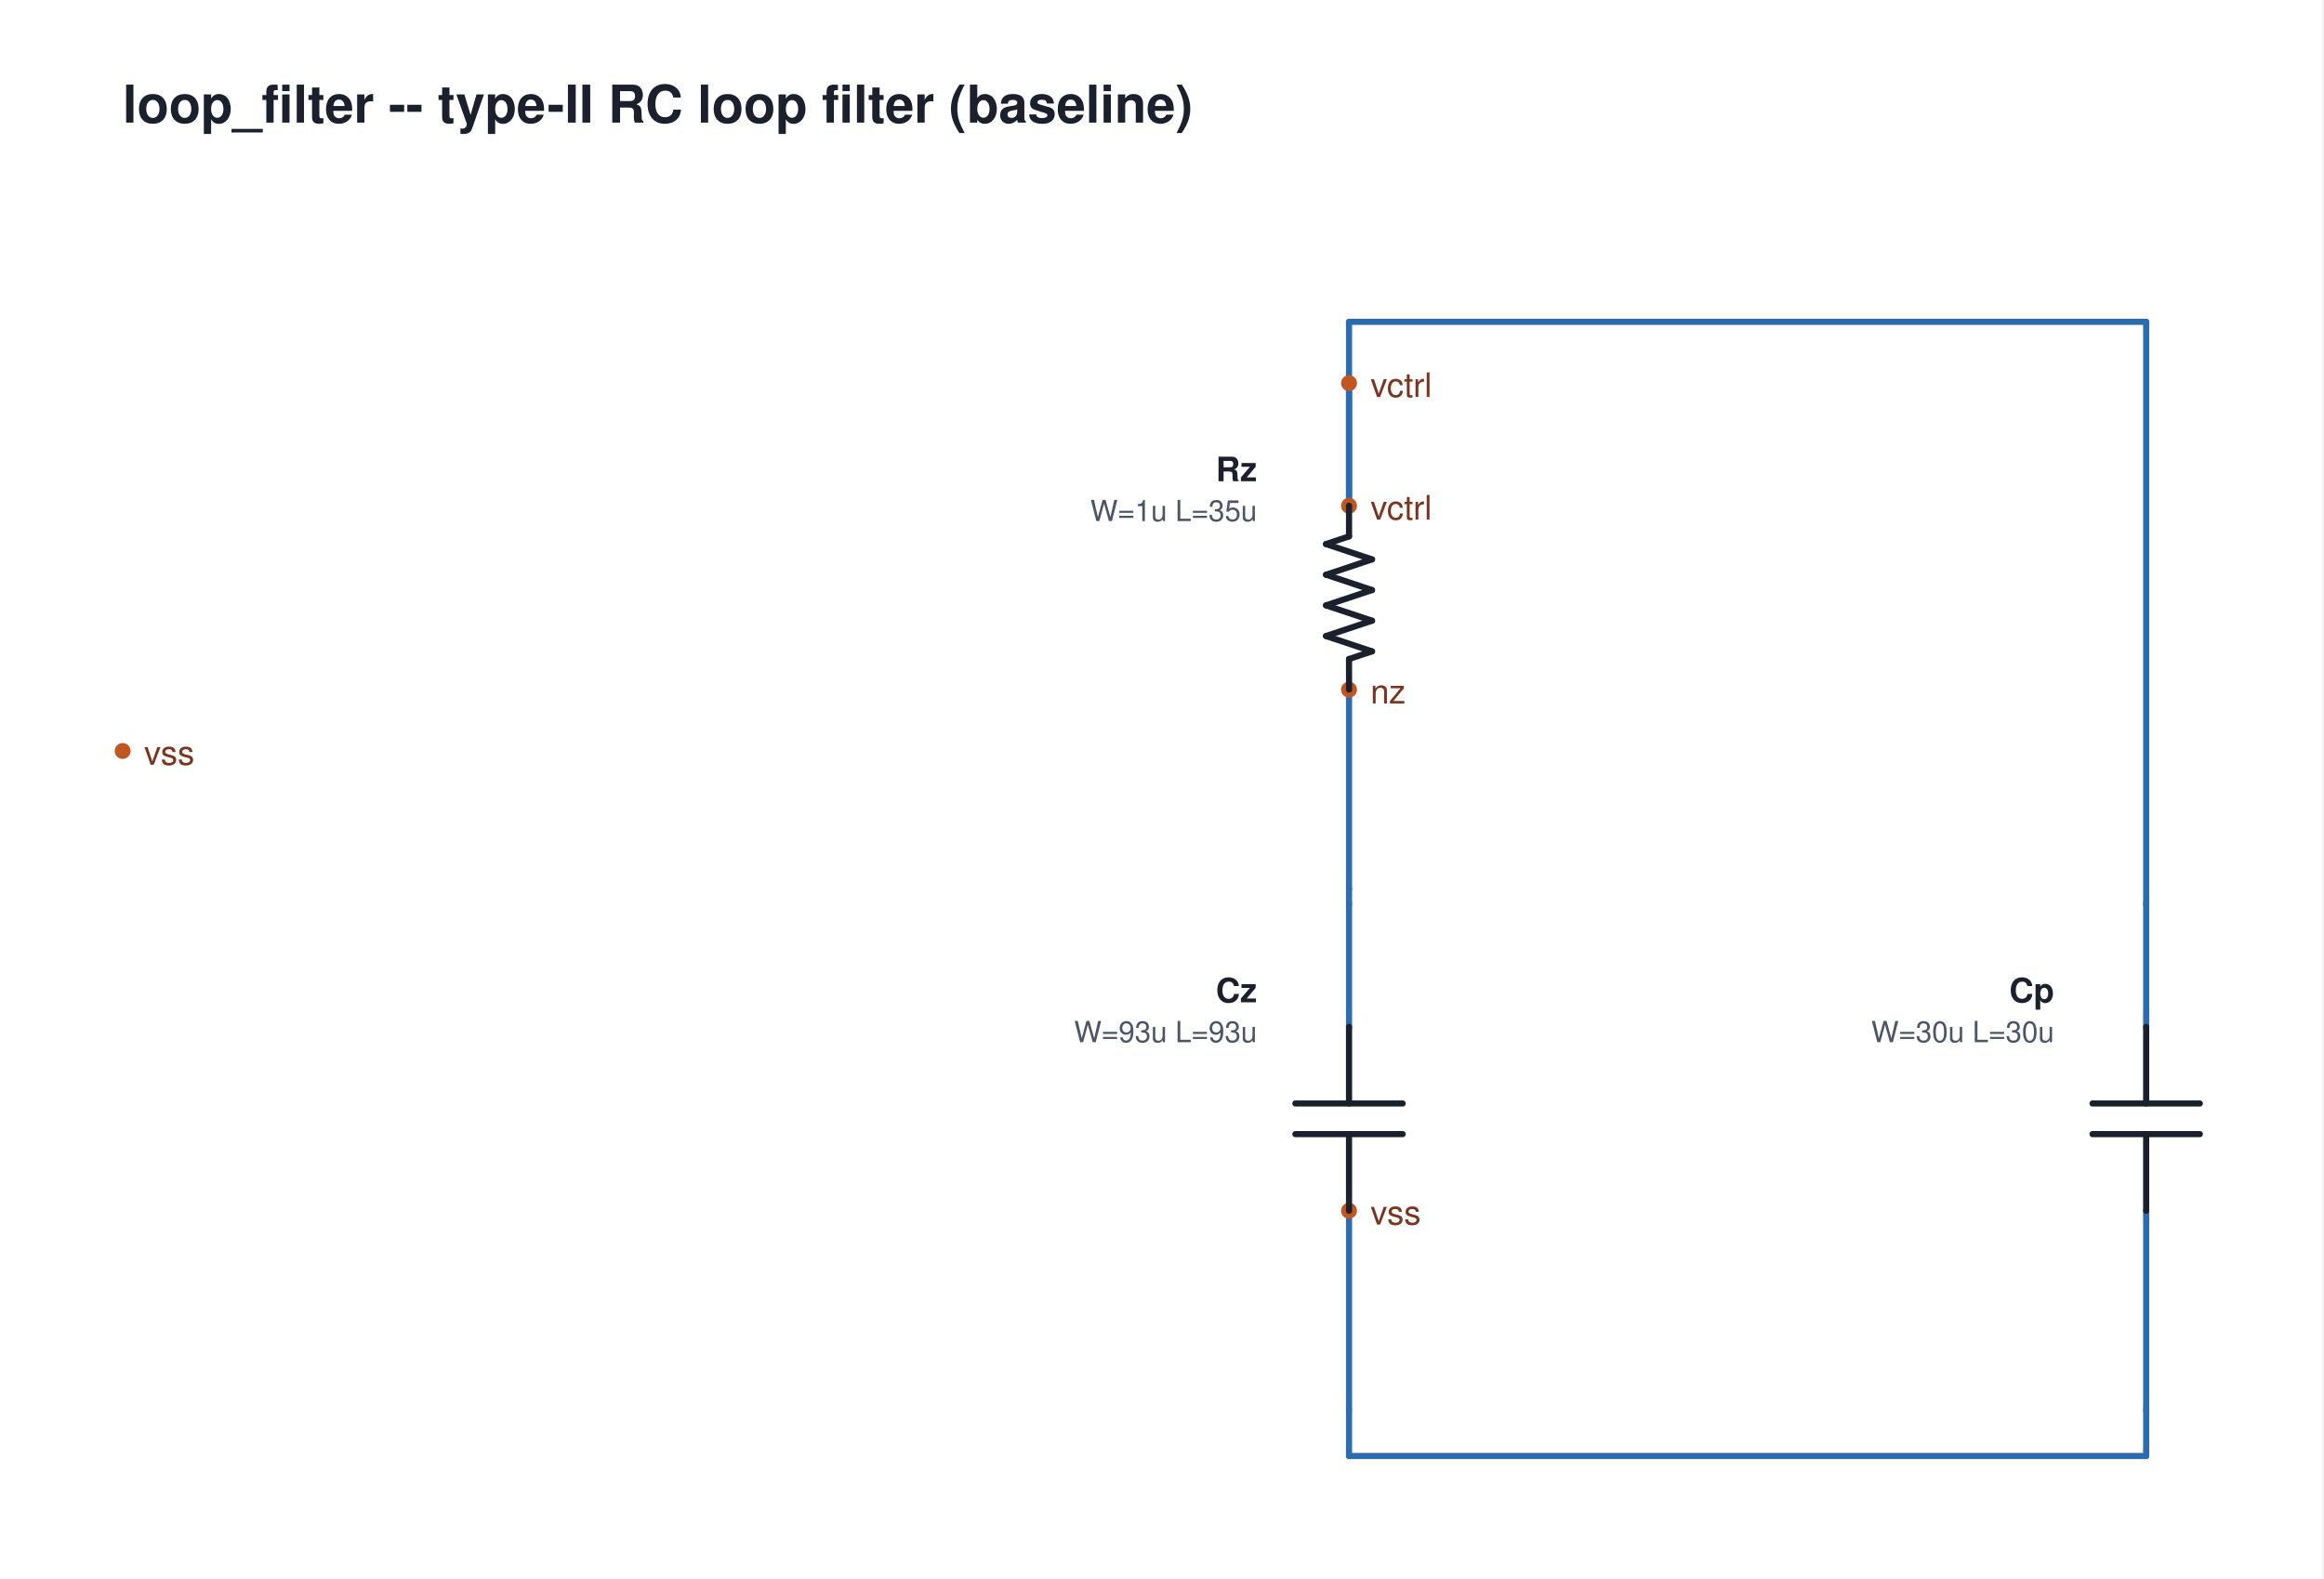
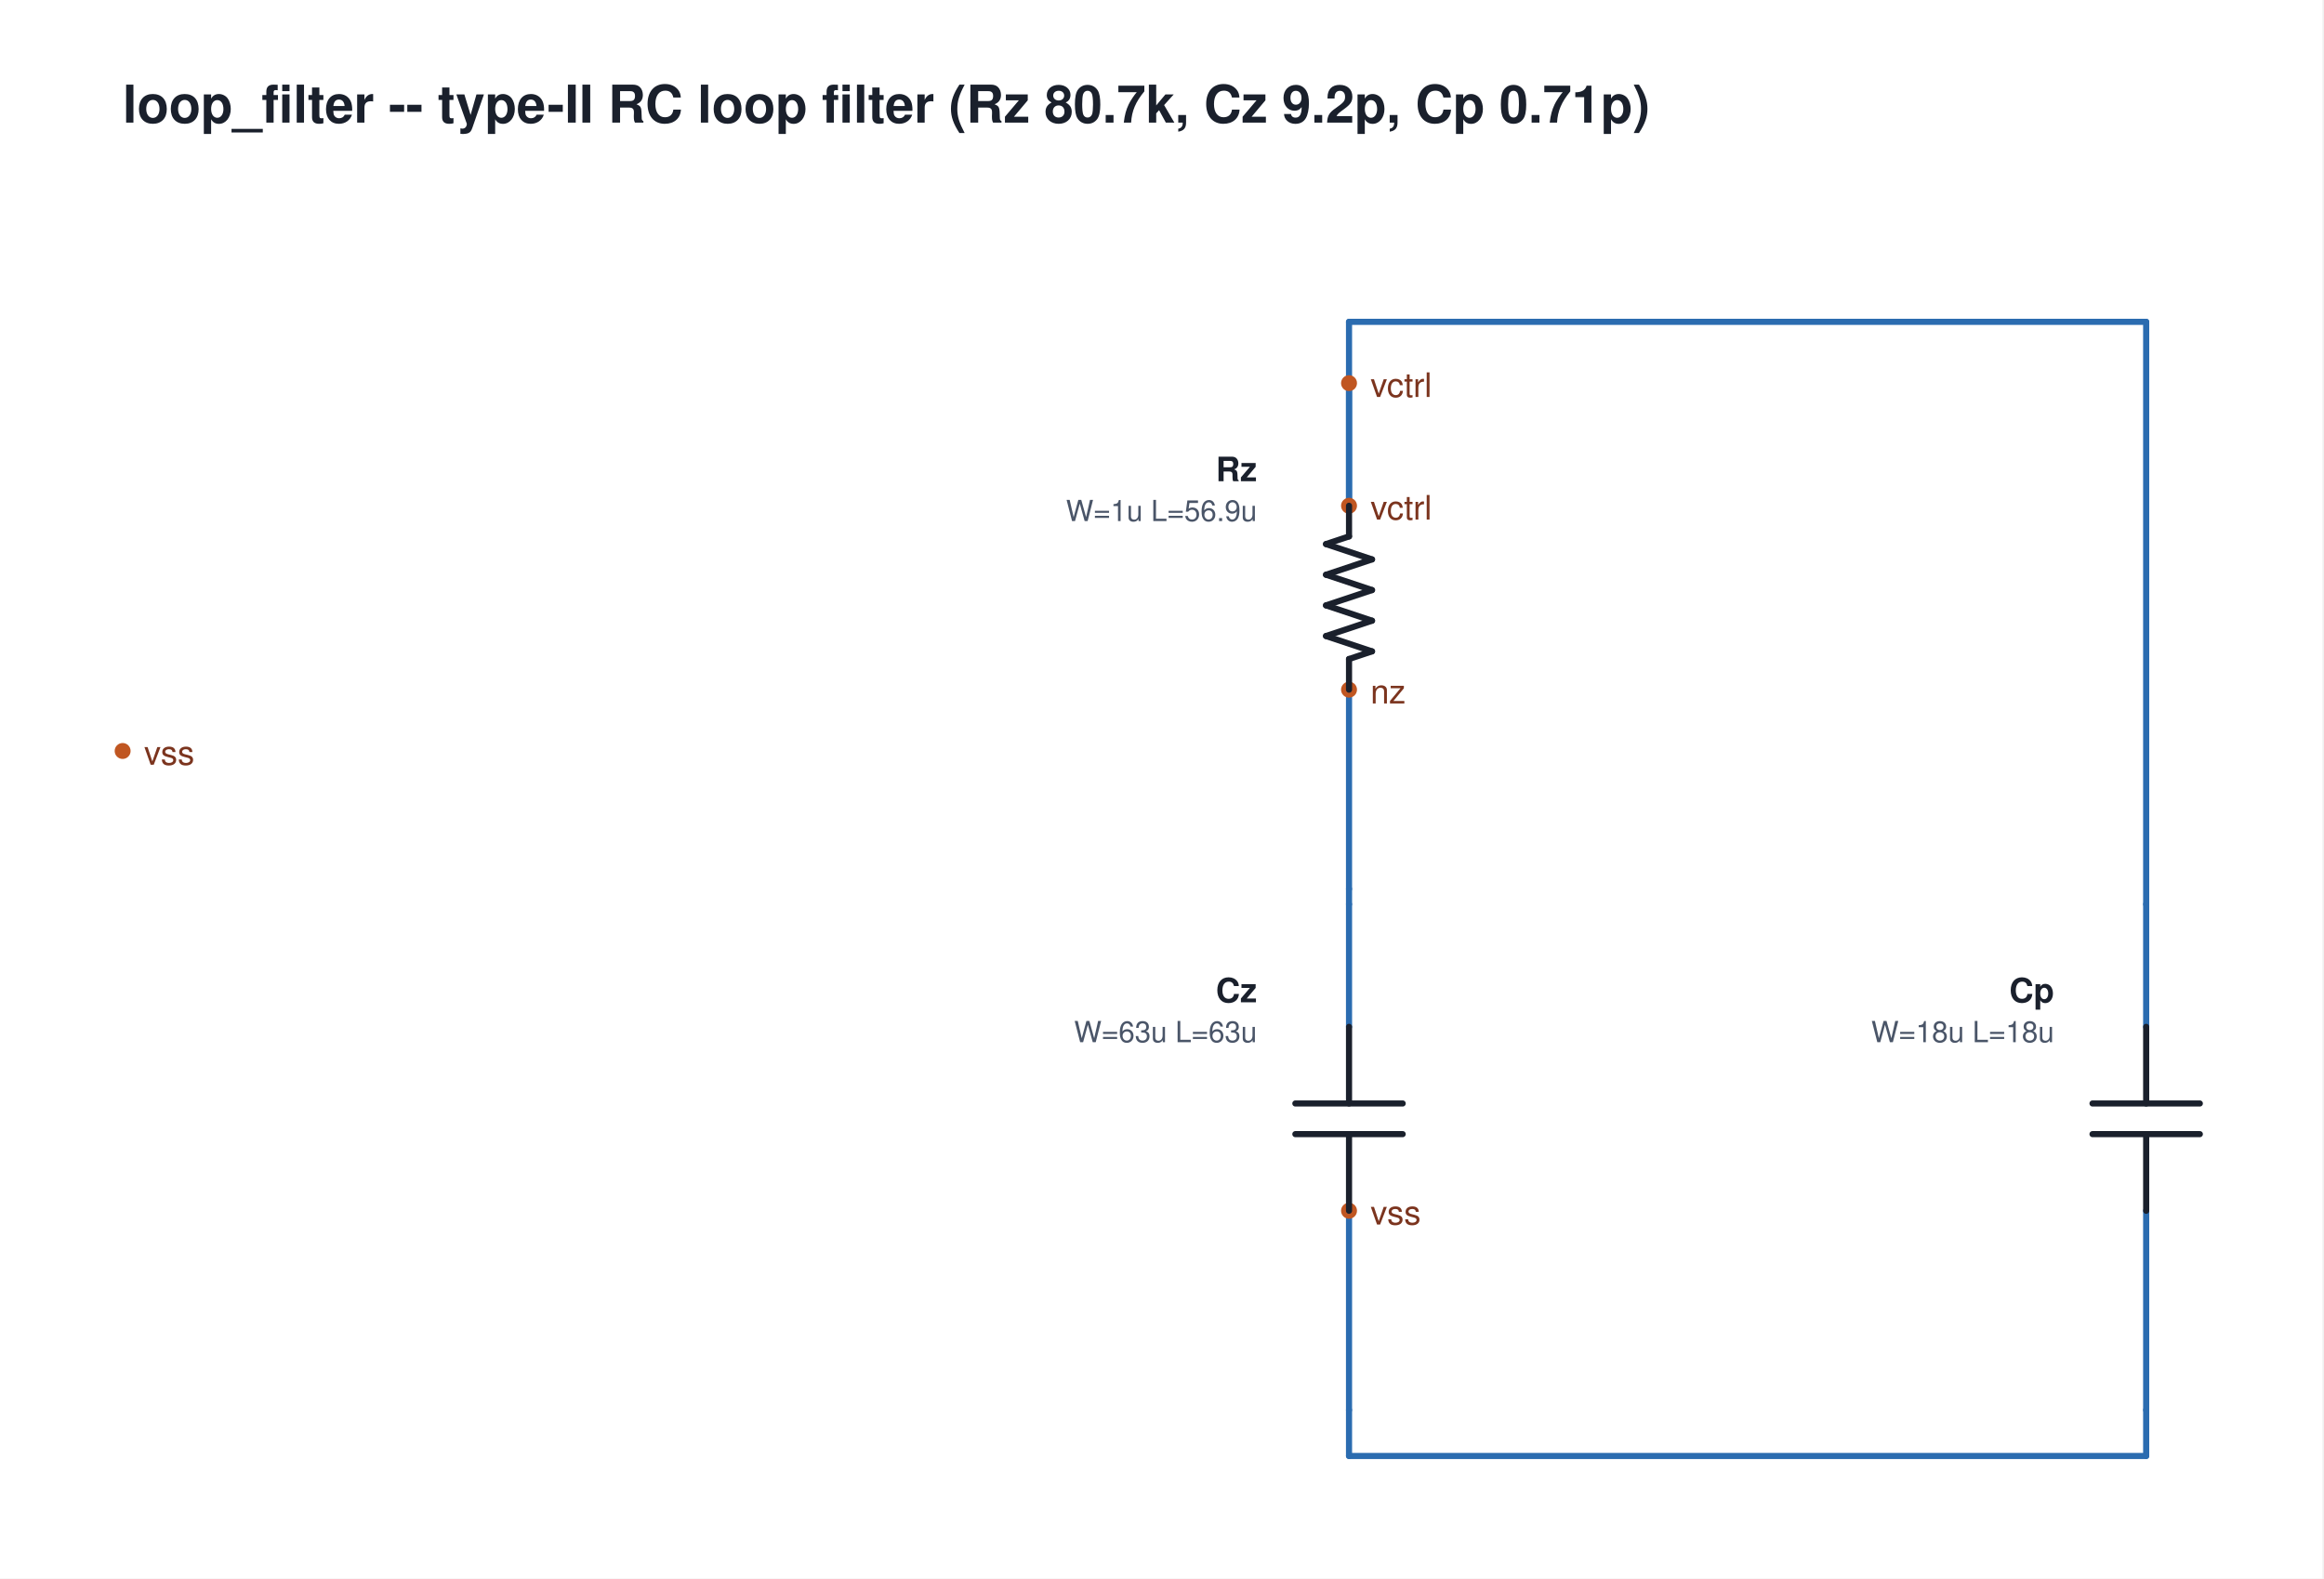
<svg xmlns="http://www.w3.org/2000/svg" width="758" height="515" viewBox="-440 -445 758 515">
  <rect x="-440.0" y="-445.0" width="757.5" height="515.0" fill="#ffffff" />
  <line x1="0.0" y1="-220.0" x2="0.0" y2="-155.0" stroke="#2b6cb0" stroke-width="2" stroke-linecap="round" />
  <line x1="0.0" y1="-155.0" x2="0.0" y2="-150.0" stroke="#2b6cb0" stroke-width="2" stroke-linecap="round" />
  <line x1="0.0" y1="-150.0" x2="0.0" y2="-110.0" stroke="#2b6cb0" stroke-width="2" stroke-linecap="round" />
  <line x1="0.0" y1="-280.0" x2="0.0" y2="-340.0" stroke="#2b6cb0" stroke-width="2" stroke-linecap="round" />
  <line x1="0.0" y1="-340.0" x2="260.0" y2="-340.0" stroke="#2b6cb0" stroke-width="2" stroke-linecap="round" />
  <line x1="260.0" y1="-340.0" x2="260.0" y2="-150.0" stroke="#2b6cb0" stroke-width="2" stroke-linecap="round" />
  <line x1="260.0" y1="-150.0" x2="260.0" y2="-110.0" stroke="#2b6cb0" stroke-width="2" stroke-linecap="round" />
  <line x1="0.0" y1="-50.0" x2="0.0" y2="15.0" stroke="#2b6cb0" stroke-width="2" stroke-linecap="round" />
  <line x1="0.0" y1="15.0" x2="0.0" y2="30.0" stroke="#2b6cb0" stroke-width="2" stroke-linecap="round" />
  <line x1="0.0" y1="30.0" x2="260.0" y2="30.0" stroke="#2b6cb0" stroke-width="2" stroke-linecap="round" />
  <line x1="260.0" y1="30.0" x2="260.0" y2="15.0" stroke="#2b6cb0" stroke-width="2" stroke-linecap="round" />
  <line x1="260.0" y1="15.0" x2="260.0" y2="-50.0" stroke="#2b6cb0" stroke-width="2" stroke-linecap="round" />
  <line x1="0.0" y1="-280.0" x2="0.0" y2="-320.0" stroke="#2b6cb0" stroke-width="2" stroke-linecap="round" />
  <circle cx="0.0" cy="-220.0" r="2.6" fill="#c05621" />
  <text x="7.0" y="-215.5" text-anchor="start" font-family="Helvetica,Arial,sans-serif" font-size="11" fill="#7b341e">nz</text>
  <circle cx="0.0" cy="-280.0" r="2.6" fill="#c05621" />
  <text x="7.0" y="-275.5" text-anchor="start" font-family="Helvetica,Arial,sans-serif" font-size="11" fill="#7b341e">vctrl</text>
  <circle cx="0.0" cy="-50.0" r="2.6" fill="#c05621" />
  <text x="7.0" y="-45.5" text-anchor="start" font-family="Helvetica,Arial,sans-serif" font-size="11" fill="#7b341e">vss</text>
  <line x1="0.0" y1="-230.0" x2="0.0" y2="-220.0" stroke="#1a202c" stroke-width="2" stroke-linecap="round" />
  <line x1="0.0" y1="-230.0" x2="7.5" y2="-232.5" stroke="#1a202c" stroke-width="2" stroke-linecap="round" />
  <line x1="-7.5" y1="-237.5" x2="7.5" y2="-232.5" stroke="#1a202c" stroke-width="2" stroke-linecap="round" />
  <line x1="-7.5" y1="-237.5" x2="7.5" y2="-242.5" stroke="#1a202c" stroke-width="2" stroke-linecap="round" />
  <line x1="-7.5" y1="-247.5" x2="7.5" y2="-242.5" stroke="#1a202c" stroke-width="2" stroke-linecap="round" />
  <line x1="-7.5" y1="-247.5" x2="7.5" y2="-252.5" stroke="#1a202c" stroke-width="2" stroke-linecap="round" />
  <line x1="-7.5" y1="-257.5" x2="7.5" y2="-252.5" stroke="#1a202c" stroke-width="2" stroke-linecap="round" />
  <line x1="-7.5" y1="-257.5" x2="7.5" y2="-262.5" stroke="#1a202c" stroke-width="2" stroke-linecap="round" />
  <line x1="-7.5" y1="-267.5" x2="7.5" y2="-262.5" stroke="#1a202c" stroke-width="2" stroke-linecap="round" />
  <line x1="-7.5" y1="-267.5" x2="0.0" y2="-270.0" stroke="#1a202c" stroke-width="2" stroke-linecap="round" />
  <line x1="0.0" y1="-280.0" x2="0.0" y2="-270.0" stroke="#1a202c" stroke-width="2" stroke-linecap="round" />
  <text x="-30.0" y="-288.0" text-anchor="end" font-family="Helvetica,Arial,sans-serif" font-size="11" font-weight="bold" fill="#1a202c">Rz</text>
-   <text x="-30.0" y="-275.0" text-anchor="end" font-family="Helvetica,Arial,sans-serif" font-size="9.5" fill="#4a5568">W=1u L=35u</text>
+   <text x="-30.0" y="-275.0" text-anchor="end" font-family="Helvetica,Arial,sans-serif" font-size="9.5" fill="#4a5568">W=1u L=56.9u</text>
  <line x1="-17.5" y1="-85.0" x2="17.5" y2="-85.0" stroke="#1a202c" stroke-width="2" stroke-linecap="round" />
  <line x1="-17.5" y1="-75.0" x2="17.5" y2="-75.0" stroke="#1a202c" stroke-width="2" stroke-linecap="round" />
  <line x1="0.0" y1="-110.0" x2="0.0" y2="-85.0" stroke="#1a202c" stroke-width="2" stroke-linecap="round" />
  <line x1="0.0" y1="-75.0" x2="0.0" y2="-50.0" stroke="#1a202c" stroke-width="2" stroke-linecap="round" />
  <text x="-30.0" y="-118.0" text-anchor="end" font-family="Helvetica,Arial,sans-serif" font-size="11" font-weight="bold" fill="#1a202c">Cz</text>
-   <text x="-30.0" y="-105.0" text-anchor="end" font-family="Helvetica,Arial,sans-serif" font-size="9.5" fill="#4a5568">W=93u L=93u</text>
+   <text x="-30.0" y="-105.0" text-anchor="end" font-family="Helvetica,Arial,sans-serif" font-size="9.5" fill="#4a5568">W=63u L=63u</text>
  <line x1="242.5" y1="-85.0" x2="277.5" y2="-85.0" stroke="#1a202c" stroke-width="2" stroke-linecap="round" />
  <line x1="242.5" y1="-75.0" x2="277.5" y2="-75.0" stroke="#1a202c" stroke-width="2" stroke-linecap="round" />
  <line x1="260.0" y1="-110.0" x2="260.0" y2="-85.0" stroke="#1a202c" stroke-width="2" stroke-linecap="round" />
  <line x1="260.0" y1="-75.0" x2="260.0" y2="-50.0" stroke="#1a202c" stroke-width="2" stroke-linecap="round" />
  <text x="230.0" y="-118.0" text-anchor="end" font-family="Helvetica,Arial,sans-serif" font-size="11" font-weight="bold" fill="#1a202c">Cp</text>
-   <text x="230.0" y="-105.0" text-anchor="end" font-family="Helvetica,Arial,sans-serif" font-size="9.5" fill="#4a5568">W=30u L=30u</text>
+   <text x="230.0" y="-105.0" text-anchor="end" font-family="Helvetica,Arial,sans-serif" font-size="9.5" fill="#4a5568">W=18u L=18u</text>
  <circle cx="0.0" cy="-320.0" r="2.6" fill="#c05621" />
  <text x="7.0" y="-315.5" text-anchor="start" font-family="Helvetica,Arial,sans-serif" font-size="11" fill="#7b341e">vctrl</text>
  <circle cx="-400.0" cy="-200.0" r="2.6" fill="#c05621" />
  <text x="-393.0" y="-195.5" text-anchor="start" font-family="Helvetica,Arial,sans-serif" font-size="11" fill="#7b341e">vss</text>
-   <text x="-400.0" y="-405.0" font-family="Helvetica,Arial,sans-serif" font-size="17.0" font-weight="bold" fill="#1a202c">loop_filter -- type-II RC loop filter (baseline)</text>
+   <text x="-400.0" y="-405.0" font-family="Helvetica,Arial,sans-serif" font-size="17.0" font-weight="bold" fill="#1a202c">loop_filter -- type-II RC loop filter (Rz 80.7k, Cz 9.2p, Cp 0.71p)</text>
</svg>
